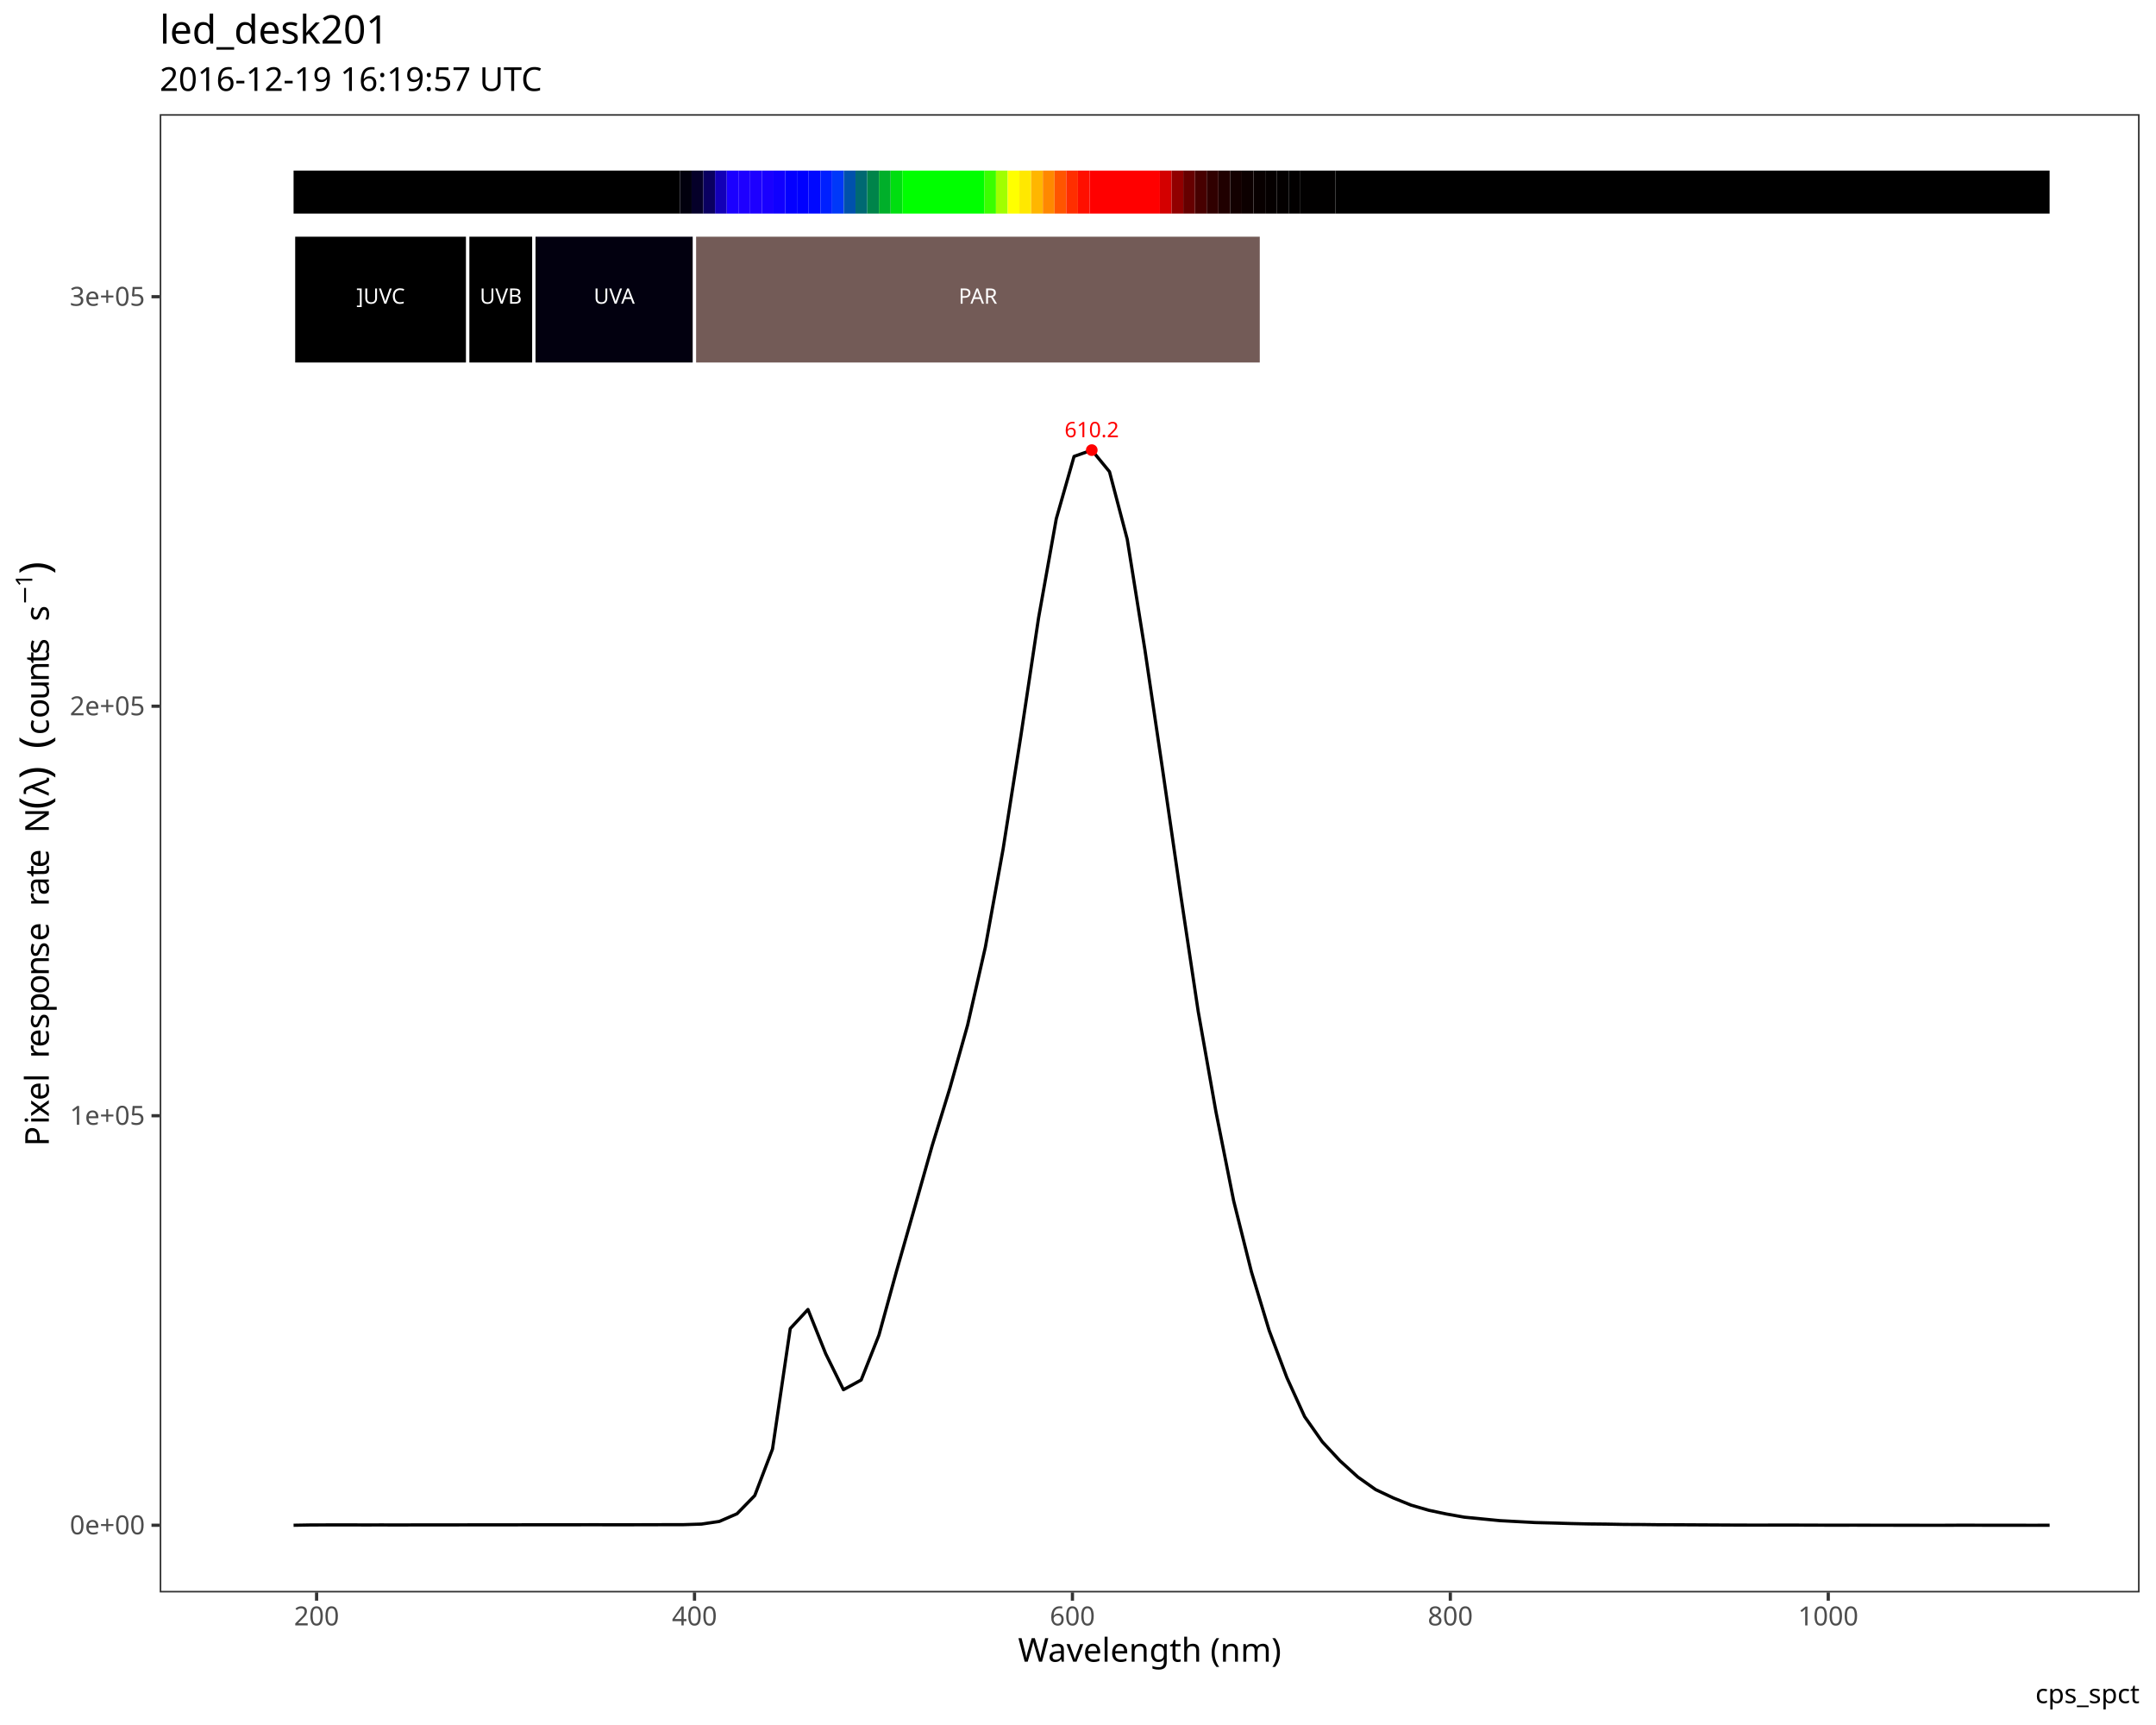
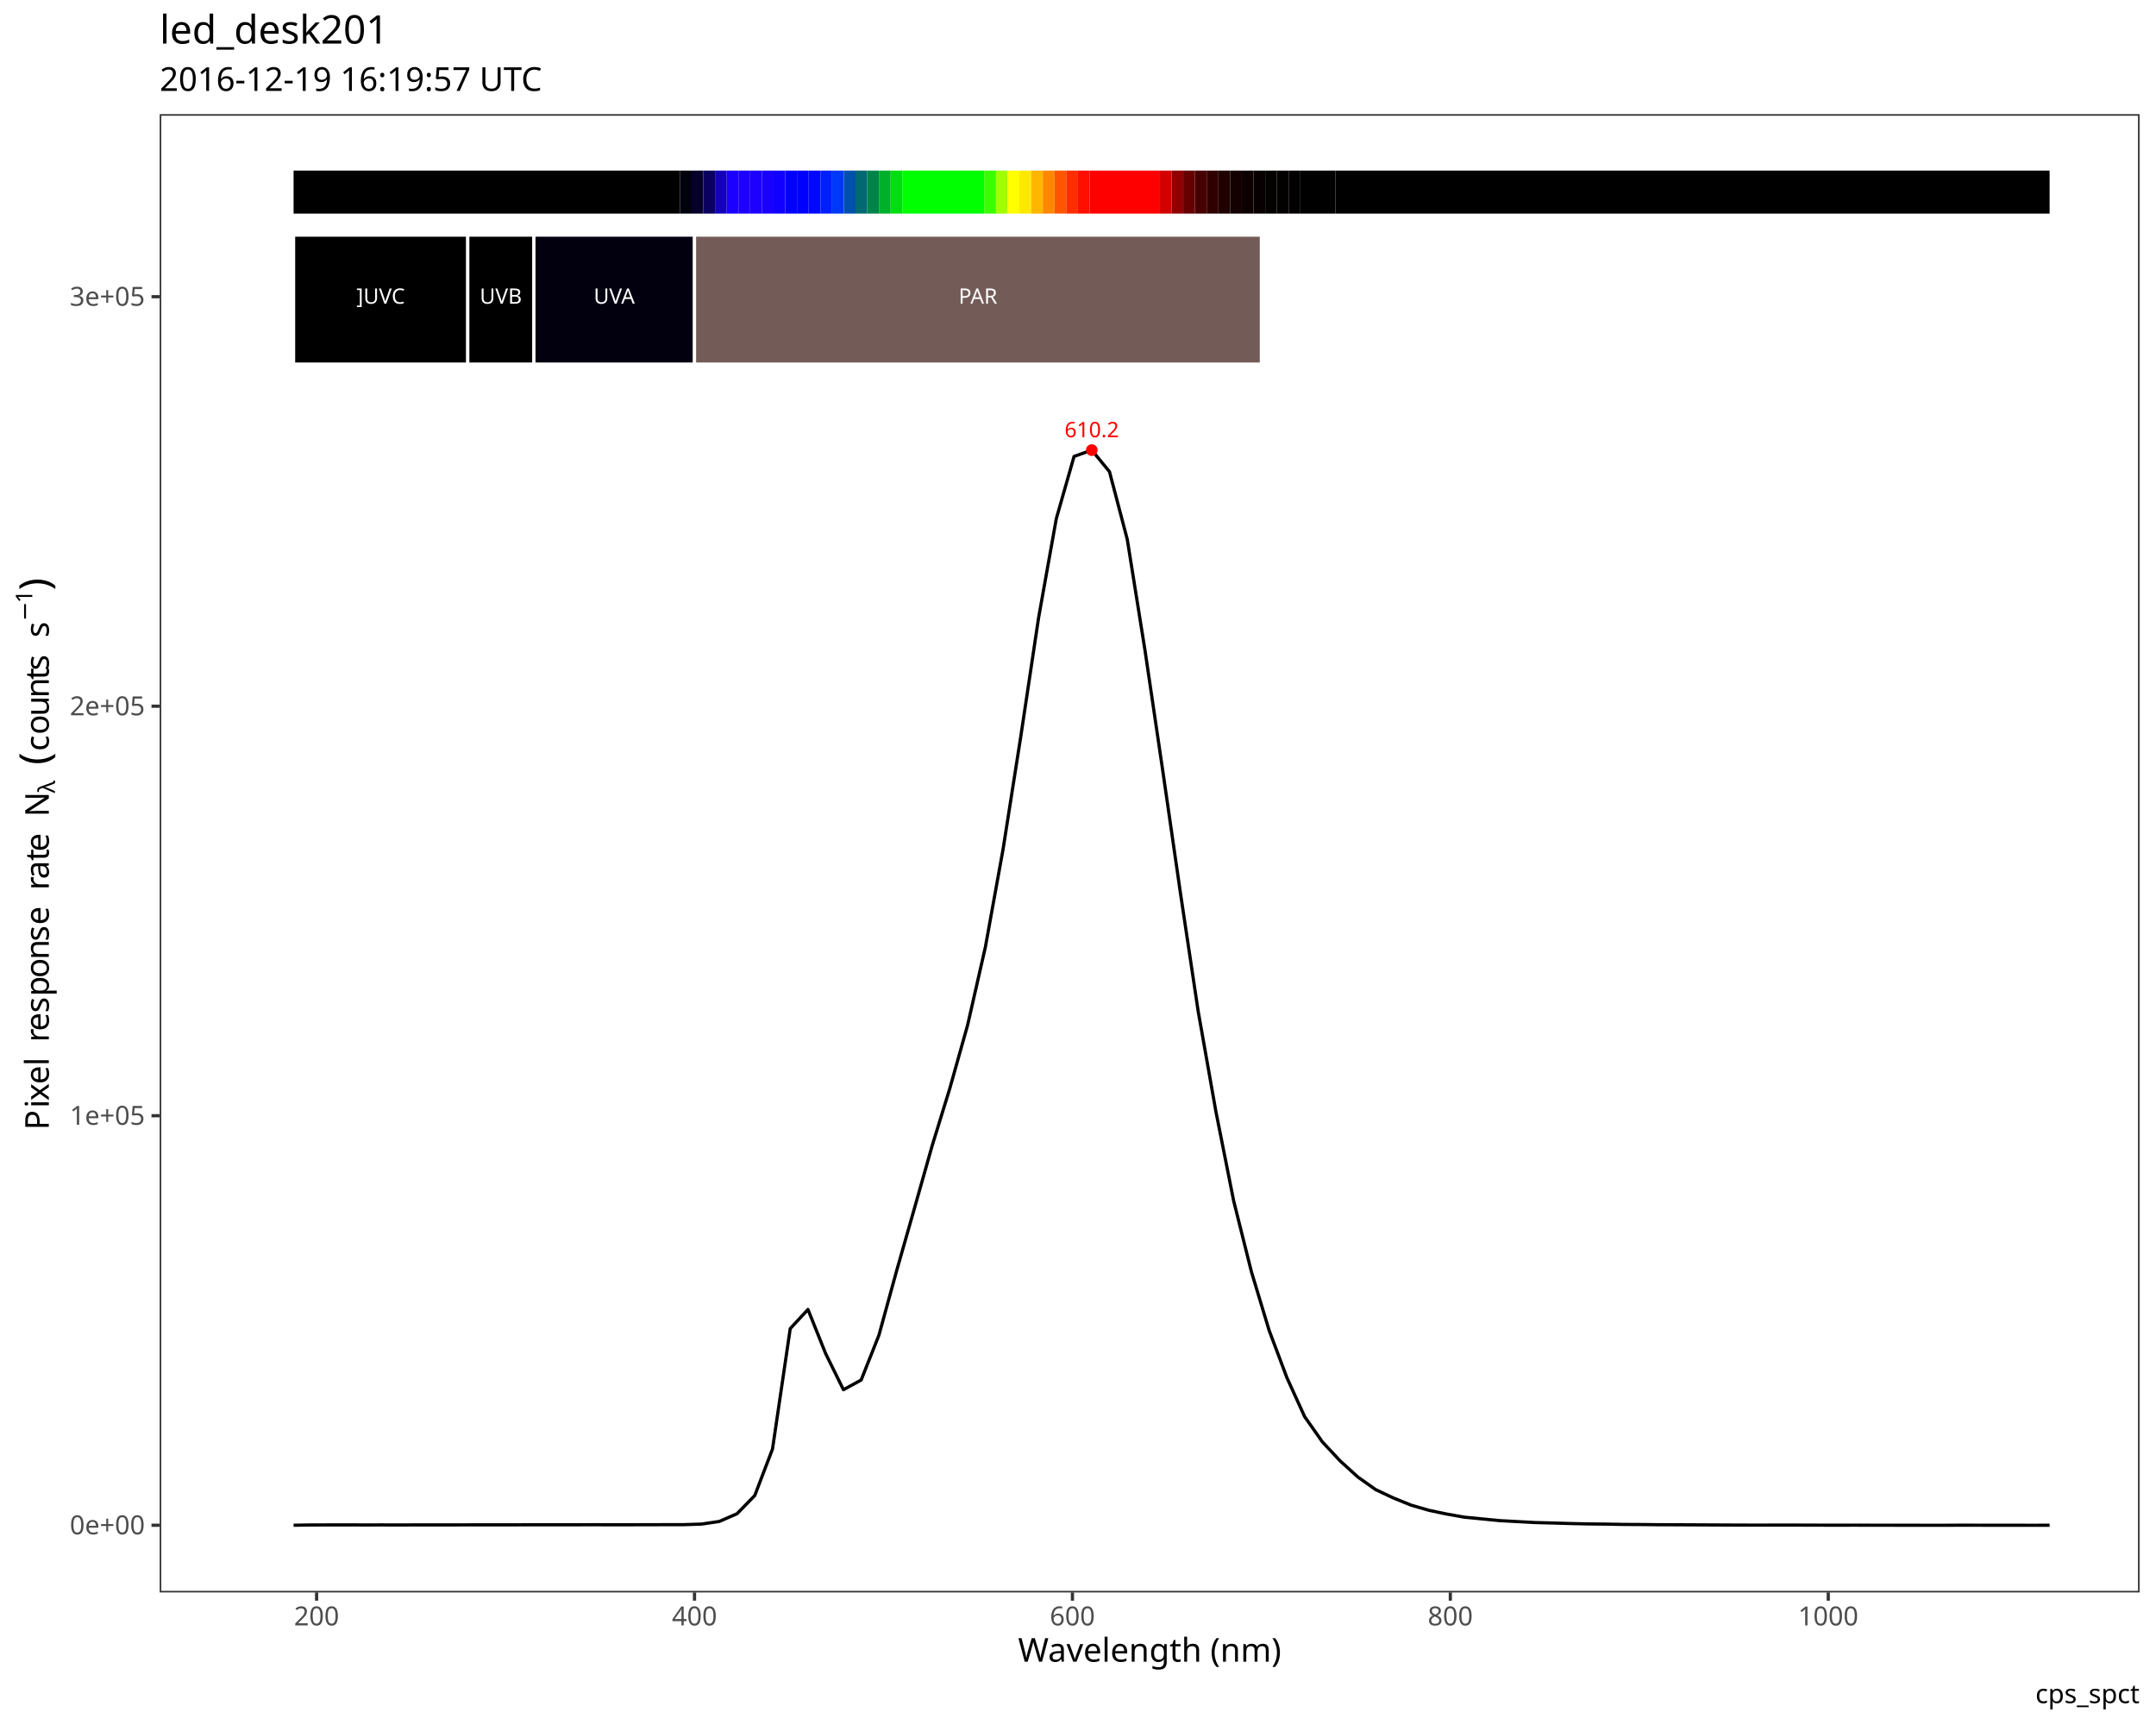
<svg xmlns="http://www.w3.org/2000/svg" class="svglite" data-engine-version="2.0" width="720.00pt" height="576.00pt" viewBox="0 0 720.00 576.00">
  <defs>
    <style type="text/css">
    .svglite line, .svglite polyline, .svglite polygon, .svglite path, .svglite rect, .svglite circle {
      fill: none;
      stroke: #000000;
      stroke-linecap: round;
      stroke-linejoin: round;
      stroke-miterlimit: 10.00;
    }
  </style>
  </defs>
  <rect width="100%" height="100%" style="stroke: none; fill: #FFFFFF;" />
  <defs>
    <clipPath id="cpMC4wMHw3MjAuMDB8MC4wMHw1NzYuMDA=">
      <rect x="0.00" y="0.00" width="720.00" height="576.00" />
    </clipPath>
  </defs>
  <g clip-path="url(#cpMC4wMHw3MjAuMDB8MC4wMHw1NzYuMDA=)">
    <rect x="0.00" y="0.00" width="720.00" height="576.00" style="stroke-width: 1.07; stroke: #FFFFFF; fill: #FFFFFF;" />
  </g>
  <defs>
    <clipPath id="cpNTMuMzN8NzE0LjUyfDM4LjEyfDUzMS43NQ==">
      <rect x="53.33" y="38.12" width="661.19" height="493.63" />
    </clipPath>
  </defs>
  <g clip-path="url(#cpNTMuMzN8NzE0LjUyfDM4LjEyfDUzMS43NQ==)">
    <rect x="53.33" y="38.12" width="661.19" height="493.63" style="stroke-width: 1.07; stroke: none; fill: #FFFFFF;" />
    <polyline points="98.04,509.30 103.97,509.20 109.89,509.19 115.81,509.18 121.74,509.20 127.66,509.19 133.58,509.21 139.51,509.18 145.43,509.18 151.36,509.18 157.28,509.17 163.20,509.17 169.13,509.17 175.05,509.15 180.97,509.15 186.90,509.15 192.82,509.14 198.74,509.13 204.67,509.15 210.59,509.14 216.51,509.13 222.44,509.11 228.36,509.10 234.28,508.91 240.21,508.03 246.13,505.46 252.05,499.39 257.98,483.85 263.90,443.63 269.82,437.25 275.75,452.04 281.67,464.04 287.59,460.80 293.52,445.83 299.44,424.29 305.37,403.50 311.29,382.59 317.21,363.37 323.14,342.27 329.06,316.28 334.98,283.55 340.91,245.80 346.83,206.34 352.75,173.21 358.68,152.41 364.60,150.30 370.52,157.51 376.45,180.09 382.37,217.13 388.29,257.26 394.22,298.27 400.14,337.72 406.06,371.20 411.99,401.01 417.91,424.65 423.83,444.24 429.76,460.02 435.68,473.03 441.60,481.45 447.53,487.81 453.45,493.19 459.38,497.39 465.30,500.18 471.22,502.58 477.15,504.30 483.07,505.55 488.99,506.60 494.92,507.18 500.84,507.76 506.76,508.08 512.69,508.40 518.61,508.55 524.53,508.73 530.46,508.86 536.38,508.92 542.30,509.03 548.23,509.06 554.15,509.13 560.07,509.14 566.00,509.17 571.92,509.20 577.84,509.23 583.77,509.25 589.69,509.25 595.61,509.24 601.54,509.25 607.46,509.27 613.38,509.28 619.31,509.27 625.23,509.29 631.16,509.29 637.08,509.30 643.00,509.31 648.93,509.31 654.85,509.28 660.77,509.29 666.70,509.30 672.62,509.30 678.54,509.31 684.47,509.30 " style="stroke-width: 1.07; stroke-linecap: butt;" />
    <text x="364.60" y="145.99" text-anchor="middle" style="font-size: 7.11px; fill: #FF0000; font-family: sans;" textLength="17.80px" lengthAdjust="spacingAndGlyphs">610.2</text>
    <circle cx="364.60" cy="150.30" r="1.95" style="stroke-width: 0.71; stroke: none; fill: #FF0000;" />
    <rect x="98.04" y="56.96" width="129.01" height="14.36" style="stroke-width: 1.07; stroke: none; stroke-linecap: square; stroke-linejoin: miter; fill: #000000;" />
    <rect x="227.06" y="56.96" width="3.91" height="14.36" style="stroke-width: 1.07; stroke: none; stroke-linecap: square; stroke-linejoin: miter; fill: #01000D;" />
    <rect x="230.97" y="56.96" width="3.91" height="14.36" style="stroke-width: 1.07; stroke: none; stroke-linecap: square; stroke-linejoin: miter; fill: #050029;" />
    <rect x="234.88" y="56.96" width="3.91" height="14.36" style="stroke-width: 1.07; stroke: none; stroke-linecap: square; stroke-linejoin: miter; fill: #0A0060;" />
    <rect x="238.79" y="56.96" width="3.91" height="14.36" style="stroke-width: 1.07; stroke: none; stroke-linecap: square; stroke-linejoin: miter; fill: #1300B7;" />
    <rect x="242.70" y="56.96" width="3.91" height="14.36" style="stroke-width: 1.07; stroke: none; stroke-linecap: square; stroke-linejoin: miter; fill: #1B00FF;" />
    <rect x="246.60" y="56.96" width="3.91" height="14.36" style="stroke-width: 1.07; stroke: none; stroke-linecap: square; stroke-linejoin: miter; fill: #1E00FF;" />
    <rect x="250.51" y="56.96" width="3.91" height="14.36" style="stroke-width: 1.07; stroke: none; stroke-linecap: square; stroke-linejoin: miter; fill: #1D00FF;" />
    <rect x="254.42" y="56.96" width="3.91" height="14.36" style="stroke-width: 1.07; stroke: none; stroke-linecap: square; stroke-linejoin: miter; fill: #1900FF;" />
    <rect x="258.33" y="56.96" width="3.91" height="14.36" style="stroke-width: 1.07; stroke: none; stroke-linecap: square; stroke-linejoin: miter; fill: #1000FF;" />
    <rect x="262.24" y="56.96" width="3.91" height="14.36" style="stroke-width: 1.07; stroke: none; stroke-linecap: square; stroke-linejoin: miter; fill: #0400FF;" />
    <rect x="266.15" y="56.96" width="3.91" height="14.36" style="stroke-width: 1.07; stroke: none; stroke-linecap: square; stroke-linejoin: miter; fill: #0000FF;" />
    <rect x="270.06" y="56.96" width="3.91" height="14.36" style="stroke-width: 1.07; stroke: none; stroke-linecap: square; stroke-linejoin: miter; fill: #0008FF;" />
    <rect x="273.97" y="56.96" width="3.91" height="14.36" style="stroke-width: 1.07; stroke: none; stroke-linecap: square; stroke-linejoin: miter; fill: #001FFF;" />
    <rect x="277.88" y="56.96" width="3.91" height="14.36" style="stroke-width: 1.07; stroke: none; stroke-linecap: square; stroke-linejoin: miter; fill: #0038F9;" />
    <rect x="281.79" y="56.96" width="3.91" height="14.36" style="stroke-width: 1.07; stroke: none; stroke-linecap: square; stroke-linejoin: miter; fill: #0051AC;" />
    <rect x="285.70" y="56.96" width="3.91" height="14.36" style="stroke-width: 1.07; stroke: none; stroke-linecap: square; stroke-linejoin: miter; fill: #006972;" />
    <rect x="289.61" y="56.96" width="3.91" height="14.36" style="stroke-width: 1.07; stroke: none; stroke-linecap: square; stroke-linejoin: miter; fill: #00844A;" />
    <rect x="293.52" y="56.96" width="3.91" height="14.36" style="stroke-width: 1.07; stroke: none; stroke-linecap: square; stroke-linejoin: miter; fill: #00AF2A;" />
    <rect x="297.43" y="56.96" width="3.91" height="14.36" style="stroke-width: 1.07; stroke: none; stroke-linecap: square; stroke-linejoin: miter; fill: #00DE10;" />
    <rect x="301.34" y="56.96" width="27.37" height="14.36" style="stroke-width: 1.07; stroke: none; stroke-linecap: square; stroke-linejoin: miter; fill: #00FF00;" />
    <rect x="328.70" y="56.96" width="3.91" height="14.36" style="stroke-width: 1.07; stroke: none; stroke-linecap: square; stroke-linejoin: miter; fill: #3AFF00;" />
    <rect x="332.61" y="56.96" width="3.91" height="14.36" style="stroke-width: 1.07; stroke: none; stroke-linecap: square; stroke-linejoin: miter; fill: #A0FF00;" />
    <rect x="336.52" y="56.96" width="3.91" height="14.36" style="stroke-width: 1.07; stroke: none; stroke-linecap: square; stroke-linejoin: miter; fill: #FFFF00;" />
    <rect x="340.43" y="56.96" width="3.91" height="14.36" style="stroke-width: 1.07; stroke: none; stroke-linecap: square; stroke-linejoin: miter; fill: #FFE800;" />
    <rect x="344.34" y="56.96" width="3.91" height="14.36" style="stroke-width: 1.07; stroke: none; stroke-linecap: square; stroke-linejoin: miter; fill: #FFB600;" />
    <rect x="348.25" y="56.96" width="3.91" height="14.36" style="stroke-width: 1.07; stroke: none; stroke-linecap: square; stroke-linejoin: miter; fill: #FF8800;" />
    <rect x="352.16" y="56.96" width="3.91" height="14.36" style="stroke-width: 1.07; stroke: none; stroke-linecap: square; stroke-linejoin: miter; fill: #FF5500;" />
    <rect x="356.07" y="56.96" width="3.91" height="14.36" style="stroke-width: 1.07; stroke: none; stroke-linecap: square; stroke-linejoin: miter; fill: #FF2E00;" />
    <rect x="359.98" y="56.96" width="3.91" height="14.36" style="stroke-width: 1.07; stroke: none; stroke-linecap: square; stroke-linejoin: miter; fill: #FF0F00;" />
    <rect x="363.89" y="56.96" width="23.46" height="14.36" style="stroke-width: 1.07; stroke: none; stroke-linecap: square; stroke-linejoin: miter; fill: #FF0000;" />
    <rect x="387.35" y="56.96" width="3.91" height="14.36" style="stroke-width: 1.07; stroke: none; stroke-linecap: square; stroke-linejoin: miter; fill: #D40000;" />
    <rect x="391.26" y="56.96" width="3.91" height="14.36" style="stroke-width: 1.07; stroke: none; stroke-linecap: square; stroke-linejoin: miter; fill: #910000;" />
    <rect x="395.16" y="56.96" width="3.91" height="14.36" style="stroke-width: 1.07; stroke: none; stroke-linecap: square; stroke-linejoin: miter; fill: #660000;" />
    <rect x="399.07" y="56.96" width="3.91" height="14.36" style="stroke-width: 1.07; stroke: none; stroke-linecap: square; stroke-linejoin: miter; fill: #470000;" />
    <rect x="402.98" y="56.96" width="3.91" height="14.36" style="stroke-width: 1.07; stroke: none; stroke-linecap: square; stroke-linejoin: miter; fill: #300000;" />
    <rect x="406.89" y="56.96" width="3.91" height="14.36" style="stroke-width: 1.07; stroke: none; stroke-linecap: square; stroke-linejoin: miter; fill: #200000;" />
    <rect x="410.80" y="56.96" width="3.91" height="14.36" style="stroke-width: 1.07; stroke: none; stroke-linecap: square; stroke-linejoin: miter; fill: #130000;" />
    <rect x="414.71" y="56.96" width="3.91" height="14.36" style="stroke-width: 1.07; stroke: none; stroke-linecap: square; stroke-linejoin: miter; fill: #0C0000;" />
    <rect x="418.62" y="56.96" width="3.91" height="14.36" style="stroke-width: 1.07; stroke: none; stroke-linecap: square; stroke-linejoin: miter; fill: #080000;" />
    <rect x="422.53" y="56.96" width="3.91" height="14.36" style="stroke-width: 1.07; stroke: none; stroke-linecap: square; stroke-linejoin: miter; fill: #050000;" />
    <rect x="426.44" y="56.96" width="3.91" height="14.36" style="stroke-width: 1.07; stroke: none; stroke-linecap: square; stroke-linejoin: miter; fill: #030000;" />
    <rect x="430.35" y="56.96" width="3.91" height="14.36" style="stroke-width: 1.07; stroke: none; stroke-linecap: square; stroke-linejoin: miter; fill: #020000;" />
    <rect x="434.26" y="56.96" width="11.73" height="14.36" style="stroke-width: 1.07; stroke: none; stroke-linecap: square; stroke-linejoin: miter; fill: #010000;" />
    <rect x="445.99" y="56.96" width="238.48" height="14.36" style="stroke-width: 1.07; stroke: none; stroke-linecap: square; stroke-linejoin: miter; fill: #000000;" />
    <rect x="98.04" y="78.50" width="58.17" height="43.08" style="stroke-width: 1.07; stroke: #FFFFFF; stroke-linecap: square; stroke-linejoin: miter; fill: #000000;" />
    <rect x="156.21" y="78.50" width="22.09" height="43.08" style="stroke-width: 1.07; stroke: #FFFFFF; stroke-linecap: square; stroke-linejoin: miter; fill: #000000;" />
    <rect x="178.30" y="78.50" width="53.64" height="43.08" style="stroke-width: 1.07; stroke: #FFFFFF; stroke-linecap: square; stroke-linejoin: miter; fill: #02000F;" />
    <rect x="231.93" y="78.50" width="189.31" height="43.08" style="stroke-width: 1.07; stroke: #FFFFFF; stroke-linecap: square; stroke-linejoin: miter; fill: #735B57;" />
    <text x="127.13" y="101.41" text-anchor="middle" style="font-size: 7.11px; fill: #FFFFFF; font-family: sans;" textLength="17.00px" lengthAdjust="spacingAndGlyphs">]UVC</text>
    <text x="167.25" y="101.41" text-anchor="middle" style="font-size: 7.11px; fill: #FFFFFF; font-family: sans;" textLength="14.63px" lengthAdjust="spacingAndGlyphs">UVB</text>
    <text x="205.12" y="101.41" text-anchor="middle" style="font-size: 7.11px; fill: #FFFFFF; font-family: sans;" textLength="14.63px" lengthAdjust="spacingAndGlyphs">UVA</text>
    <text x="326.59" y="101.41" text-anchor="middle" style="font-size: 7.11px; fill: #FFFFFF; font-family: sans;" textLength="14.63px" lengthAdjust="spacingAndGlyphs">PAR</text>
    <rect x="53.33" y="38.12" width="661.19" height="493.63" style="stroke-width: 1.07; stroke: #333333;" />
  </g>
  <g clip-path="url(#cpMC4wMHw3MjAuMDB8MC4wMHw1NzYuMDA=)">
    <text x="48.40" y="512.32" text-anchor="end" style="font-size: 8.80px; fill: #4D4D4D; font-family: sans;" textLength="24.72px" lengthAdjust="spacingAndGlyphs">0e+00</text>
    <text x="48.40" y="375.58" text-anchor="end" style="font-size: 8.80px; fill: #4D4D4D; font-family: sans;" textLength="24.72px" lengthAdjust="spacingAndGlyphs">1e+05</text>
    <text x="48.40" y="238.84" text-anchor="end" style="font-size: 8.80px; fill: #4D4D4D; font-family: sans;" textLength="24.72px" lengthAdjust="spacingAndGlyphs">2e+05</text>
    <text x="48.40" y="102.10" text-anchor="end" style="font-size: 8.80px; fill: #4D4D4D; font-family: sans;" textLength="24.72px" lengthAdjust="spacingAndGlyphs">3e+05</text>
    <polyline points="50.59,509.30 53.33,509.30 " style="stroke-width: 1.07; stroke: #333333; stroke-linecap: butt;" />
    <polyline points="50.59,372.55 53.33,372.55 " style="stroke-width: 1.07; stroke: #333333; stroke-linecap: butt;" />
    <polyline points="50.59,235.81 53.33,235.81 " style="stroke-width: 1.07; stroke: #333333; stroke-linecap: butt;" />
    <polyline points="50.59,99.07 53.33,99.07 " style="stroke-width: 1.07; stroke: #333333; stroke-linecap: butt;" />
    <polyline points="105.73,534.49 105.73,531.75 " style="stroke-width: 1.07; stroke: #333333; stroke-linecap: butt;" />
    <polyline points="231.93,534.49 231.93,531.75 " style="stroke-width: 1.07; stroke: #333333; stroke-linecap: butt;" />
    <polyline points="358.14,534.49 358.14,531.75 " style="stroke-width: 1.07; stroke: #333333; stroke-linecap: butt;" />
    <polyline points="484.34,534.49 484.34,531.75 " style="stroke-width: 1.07; stroke: #333333; stroke-linecap: butt;" />
    <polyline points="610.55,534.49 610.55,531.75 " style="stroke-width: 1.07; stroke: #333333; stroke-linecap: butt;" />
    <text x="105.73" y="542.74" text-anchor="middle" style="font-size: 8.80px; fill: #4D4D4D; font-family: sans;" textLength="14.68px" lengthAdjust="spacingAndGlyphs">200</text>
    <text x="231.93" y="542.74" text-anchor="middle" style="font-size: 8.80px; fill: #4D4D4D; font-family: sans;" textLength="14.68px" lengthAdjust="spacingAndGlyphs">400</text>
    <text x="358.14" y="542.74" text-anchor="middle" style="font-size: 8.80px; fill: #4D4D4D; font-family: sans;" textLength="14.68px" lengthAdjust="spacingAndGlyphs">600</text>
    <text x="484.34" y="542.74" text-anchor="middle" style="font-size: 8.80px; fill: #4D4D4D; font-family: sans;" textLength="14.68px" lengthAdjust="spacingAndGlyphs">800</text>
    <text x="610.55" y="542.74" text-anchor="middle" style="font-size: 8.80px; fill: #4D4D4D; font-family: sans;" textLength="19.58px" lengthAdjust="spacingAndGlyphs">1000</text>
    <text x="383.93" y="554.87" text-anchor="middle" style="font-size: 11.00px; font-family: sans;" textLength="83.76px" lengthAdjust="spacingAndGlyphs">Wavelength (nm)</text>
-     <text transform="translate(16.30,382.75) rotate(-90)" style="font-size: 11.00px; font-family: sans;" textLength="7.34px" lengthAdjust="spacingAndGlyphs">P</text>
-     <text transform="translate(16.30,375.41) rotate(-90)" style="font-size: 11.00px; font-family: sans;" textLength="2.44px" lengthAdjust="spacingAndGlyphs">i</text>
-     <text transform="translate(16.30,372.96) rotate(-90)" style="font-size: 11.00px; font-family: sans;" textLength="5.50px" lengthAdjust="spacingAndGlyphs">x</text>
-     <text transform="translate(16.30,367.46) rotate(-90)" style="font-size: 11.00px; font-family: sans;" textLength="6.12px" lengthAdjust="spacingAndGlyphs">e</text>
-     <text transform="translate(16.30,361.34) rotate(-90)" style="font-size: 11.00px; font-family: sans;" textLength="2.44px" lengthAdjust="spacingAndGlyphs">l</text>
-     <text transform="translate(16.30,358.90) rotate(-90)" style="font-size: 11.00px; font-family: sans;" textLength="2.75px" lengthAdjust="spacingAndGlyphs"> </text>
-     <text transform="translate(16.30,356.15) rotate(-90)" style="font-size: 11.00px; font-family: sans;" textLength="2.75px" lengthAdjust="spacingAndGlyphs"> </text>
-     <text transform="translate(16.30,353.39) rotate(-90)" style="font-size: 11.00px; font-family: sans;" textLength="3.66px" lengthAdjust="spacingAndGlyphs">r</text>
-     <text transform="translate(16.30,349.73) rotate(-90)" style="font-size: 11.00px; font-family: sans;" textLength="6.12px" lengthAdjust="spacingAndGlyphs">e</text>
-     <text transform="translate(16.30,343.61) rotate(-90)" style="font-size: 11.00px; font-family: sans;" textLength="5.50px" lengthAdjust="spacingAndGlyphs">s</text>
-     <text transform="translate(16.30,338.11) rotate(-90)" style="font-size: 11.00px; font-family: sans;" textLength="6.12px" lengthAdjust="spacingAndGlyphs">p</text>
-     <text transform="translate(16.30,331.99) rotate(-90)" style="font-size: 11.00px; font-family: sans;" textLength="6.12px" lengthAdjust="spacingAndGlyphs">o</text>
-     <text transform="translate(16.30,325.87) rotate(-90)" style="font-size: 11.00px; font-family: sans;" textLength="6.12px" lengthAdjust="spacingAndGlyphs">n</text>
-     <text transform="translate(16.30,319.75) rotate(-90)" style="font-size: 11.00px; font-family: sans;" textLength="5.50px" lengthAdjust="spacingAndGlyphs">s</text>
-     <text transform="translate(16.30,314.25) rotate(-90)" style="font-size: 11.00px; font-family: sans;" textLength="6.12px" lengthAdjust="spacingAndGlyphs">e</text>
-     <text transform="translate(16.30,308.13) rotate(-90)" style="font-size: 11.00px; font-family: sans;" textLength="2.75px" lengthAdjust="spacingAndGlyphs"> </text>
-     <text transform="translate(16.30,305.38) rotate(-90)" style="font-size: 11.00px; font-family: sans;" textLength="2.75px" lengthAdjust="spacingAndGlyphs"> </text>
-     <text transform="translate(16.30,302.63) rotate(-90)" style="font-size: 11.00px; font-family: sans;" textLength="3.66px" lengthAdjust="spacingAndGlyphs">r</text>
-     <text transform="translate(16.30,298.96) rotate(-90)" style="font-size: 11.00px; font-family: sans;" textLength="6.12px" lengthAdjust="spacingAndGlyphs">a</text>
-     <text transform="translate(16.30,292.85) rotate(-90)" style="font-size: 11.00px; font-family: sans;" textLength="3.06px" lengthAdjust="spacingAndGlyphs">t</text>
-     <text transform="translate(16.30,289.79) rotate(-90)" style="font-size: 11.00px; font-family: sans;" textLength="6.12px" lengthAdjust="spacingAndGlyphs">e</text>
-     <text transform="translate(16.30,283.67) rotate(-90)" style="font-size: 11.00px; font-family: sans;" textLength="2.75px" lengthAdjust="spacingAndGlyphs"> </text>
-     <text transform="translate(16.30,280.92) rotate(-90)" style="font-size: 11.00px; font-family: sans;" textLength="2.75px" lengthAdjust="spacingAndGlyphs"> </text>
-     <text transform="translate(16.30,278.17) rotate(-90)" style="font-size: 11.00px; font-family: sans;" textLength="7.95px" lengthAdjust="spacingAndGlyphs">N</text>
-     <text transform="translate(16.30,270.22) rotate(-90)" style="font-size: 13.75px; font-family: sans;" textLength="4.58px" lengthAdjust="spacingAndGlyphs">(</text>
-     <text transform="translate(16.30,265.64) rotate(-90)" style="font-size: 11.00px; font-family: sans;" textLength="5.60px" lengthAdjust="spacingAndGlyphs">λ</text>
-     <text transform="translate(16.30,260.04) rotate(-90)" style="font-size: 13.75px; font-family: sans;" textLength="4.57px" lengthAdjust="spacingAndGlyphs">)</text>
-     <text transform="translate(16.30,255.47) rotate(-90)" style="font-size: 11.00px; font-family: sans;" textLength="2.75px" lengthAdjust="spacingAndGlyphs"> </text>
-     <text transform="translate(16.30,252.72) rotate(-90)" style="font-size: 11.00px; font-family: sans;" textLength="2.75px" lengthAdjust="spacingAndGlyphs"> </text>
-     <text transform="translate(16.30,249.96) rotate(-90)" style="font-size: 13.75px; font-family: sans;" textLength="4.58px" lengthAdjust="spacingAndGlyphs">(</text>
-     <text transform="translate(16.30,245.39) rotate(-90)" style="font-size: 11.00px; font-family: sans;" textLength="5.50px" lengthAdjust="spacingAndGlyphs">c</text>
-     <text transform="translate(16.30,239.88) rotate(-90)" style="font-size: 11.00px; font-family: sans;" textLength="6.12px" lengthAdjust="spacingAndGlyphs">o</text>
-     <text transform="translate(16.30,233.76) rotate(-90)" style="font-size: 11.00px; font-family: sans;" textLength="6.12px" lengthAdjust="spacingAndGlyphs">u</text>
-     <text transform="translate(16.30,227.65) rotate(-90)" style="font-size: 11.00px; font-family: sans;" textLength="6.12px" lengthAdjust="spacingAndGlyphs">n</text>
-     <text transform="translate(16.30,221.53) rotate(-90)" style="font-size: 11.00px; font-family: sans;" textLength="3.06px" lengthAdjust="spacingAndGlyphs">t</text>
-     <text transform="translate(16.30,218.47) rotate(-90)" style="font-size: 11.00px; font-family: sans;" textLength="5.50px" lengthAdjust="spacingAndGlyphs">s</text>
-     <text transform="translate(16.30,212.97) rotate(-90)" style="font-size: 11.00px; font-family: sans;" textLength="2.75px" lengthAdjust="spacingAndGlyphs"> </text>
-     <text transform="translate(16.30,210.21) rotate(-90)" style="font-size: 11.00px; font-family: sans;" textLength="2.75px" lengthAdjust="spacingAndGlyphs"> </text>
-     <text transform="translate(16.30,207.46) rotate(-90)" style="font-size: 11.00px; font-family: sans;" textLength="5.50px" lengthAdjust="spacingAndGlyphs">s</text>
-     <text transform="translate(10.78,201.96) rotate(-90)" style="font-size: 7.70px; font-family: sans;" textLength="5.98px" lengthAdjust="spacingAndGlyphs">−</text>
-     <text transform="translate(10.78,195.97) rotate(-90)" style="font-size: 7.70px; font-family: sans;" textLength="4.28px" lengthAdjust="spacingAndGlyphs">1</text>
-     <text transform="translate(16.30,191.69) rotate(-90)" style="font-size: 13.75px; font-family: sans;" textLength="4.57px" lengthAdjust="spacingAndGlyphs">)</text>
+     <text transform="translate(16.30,377.33) rotate(-90)" style="font-size: 11.00px; font-family: sans;" textLength="7.34px" lengthAdjust="spacingAndGlyphs">P</text>
+     <text transform="translate(16.30,369.99) rotate(-90)" style="font-size: 11.00px; font-family: sans;" textLength="2.44px" lengthAdjust="spacingAndGlyphs">i</text>
+     <text transform="translate(16.30,367.55) rotate(-90)" style="font-size: 11.00px; font-family: sans;" textLength="5.50px" lengthAdjust="spacingAndGlyphs">x</text>
+     <text transform="translate(16.30,362.04) rotate(-90)" style="font-size: 11.00px; font-family: sans;" textLength="6.12px" lengthAdjust="spacingAndGlyphs">e</text>
+     <text transform="translate(16.30,355.93) rotate(-90)" style="font-size: 11.00px; font-family: sans;" textLength="2.44px" lengthAdjust="spacingAndGlyphs">l</text>
+     <text transform="translate(16.30,353.48) rotate(-90)" style="font-size: 11.00px; font-family: sans;" textLength="2.75px" lengthAdjust="spacingAndGlyphs"> </text>
+     <text transform="translate(16.30,350.73) rotate(-90)" style="font-size: 11.00px; font-family: sans;" textLength="2.75px" lengthAdjust="spacingAndGlyphs"> </text>
+     <text transform="translate(16.30,347.98) rotate(-90)" style="font-size: 11.00px; font-family: sans;" textLength="3.66px" lengthAdjust="spacingAndGlyphs">r</text>
+     <text transform="translate(16.30,344.32) rotate(-90)" style="font-size: 11.00px; font-family: sans;" textLength="6.12px" lengthAdjust="spacingAndGlyphs">e</text>
+     <text transform="translate(16.30,338.20) rotate(-90)" style="font-size: 11.00px; font-family: sans;" textLength="5.50px" lengthAdjust="spacingAndGlyphs">s</text>
+     <text transform="translate(16.30,332.69) rotate(-90)" style="font-size: 11.00px; font-family: sans;" textLength="6.12px" lengthAdjust="spacingAndGlyphs">p</text>
+     <text transform="translate(16.30,326.58) rotate(-90)" style="font-size: 11.00px; font-family: sans;" textLength="6.12px" lengthAdjust="spacingAndGlyphs">o</text>
+     <text transform="translate(16.30,320.46) rotate(-90)" style="font-size: 11.00px; font-family: sans;" textLength="6.12px" lengthAdjust="spacingAndGlyphs">n</text>
+     <text transform="translate(16.30,314.34) rotate(-90)" style="font-size: 11.00px; font-family: sans;" textLength="5.50px" lengthAdjust="spacingAndGlyphs">s</text>
+     <text transform="translate(16.30,308.84) rotate(-90)" style="font-size: 11.00px; font-family: sans;" textLength="6.12px" lengthAdjust="spacingAndGlyphs">e</text>
+     <text transform="translate(16.30,302.72) rotate(-90)" style="font-size: 11.00px; font-family: sans;" textLength="2.75px" lengthAdjust="spacingAndGlyphs"> </text>
+     <text transform="translate(16.30,299.96) rotate(-90)" style="font-size: 11.00px; font-family: sans;" textLength="2.75px" lengthAdjust="spacingAndGlyphs"> </text>
+     <text transform="translate(16.30,297.21) rotate(-90)" style="font-size: 11.00px; font-family: sans;" textLength="3.66px" lengthAdjust="spacingAndGlyphs">r</text>
+     <text transform="translate(16.30,293.55) rotate(-90)" style="font-size: 11.00px; font-family: sans;" textLength="6.12px" lengthAdjust="spacingAndGlyphs">a</text>
+     <text transform="translate(16.30,287.43) rotate(-90)" style="font-size: 11.00px; font-family: sans;" textLength="3.06px" lengthAdjust="spacingAndGlyphs">t</text>
+     <text transform="translate(16.30,284.38) rotate(-90)" style="font-size: 11.00px; font-family: sans;" textLength="6.12px" lengthAdjust="spacingAndGlyphs">e</text>
+     <text transform="translate(16.30,278.26) rotate(-90)" style="font-size: 11.00px; font-family: sans;" textLength="2.75px" lengthAdjust="spacingAndGlyphs"> </text>
+     <text transform="translate(16.30,275.51) rotate(-90)" style="font-size: 11.00px; font-family: sans;" textLength="2.75px" lengthAdjust="spacingAndGlyphs"> </text>
+     <text transform="translate(16.30,272.75) rotate(-90)" style="font-size: 11.00px; font-family: sans;" textLength="7.95px" lengthAdjust="spacingAndGlyphs">N</text>
+     <text transform="translate(18.34,264.81) rotate(-90)" style="font-size: 7.70px; font-family: sans;" textLength="3.92px" lengthAdjust="spacingAndGlyphs">λ</text>
+     <text transform="translate(16.30,260.88) rotate(-90)" style="font-size: 11.00px; font-family: sans;" textLength="2.75px" lengthAdjust="spacingAndGlyphs"> </text>
+     <text transform="translate(16.30,258.13) rotate(-90)" style="font-size: 11.00px; font-family: sans;" textLength="2.75px" lengthAdjust="spacingAndGlyphs"> </text>
+     <text transform="translate(16.30,255.38) rotate(-90)" style="font-size: 13.75px; font-family: sans;" textLength="4.58px" lengthAdjust="spacingAndGlyphs">(</text>
+     <text transform="translate(16.30,250.80) rotate(-90)" style="font-size: 11.00px; font-family: sans;" textLength="5.50px" lengthAdjust="spacingAndGlyphs">c</text>
+     <text transform="translate(16.30,245.30) rotate(-90)" style="font-size: 11.00px; font-family: sans;" textLength="6.12px" lengthAdjust="spacingAndGlyphs">o</text>
+     <text transform="translate(16.30,239.18) rotate(-90)" style="font-size: 11.00px; font-family: sans;" textLength="6.12px" lengthAdjust="spacingAndGlyphs">u</text>
+     <text transform="translate(16.30,233.06) rotate(-90)" style="font-size: 11.00px; font-family: sans;" textLength="6.12px" lengthAdjust="spacingAndGlyphs">n</text>
+     <text transform="translate(16.30,226.94) rotate(-90)" style="font-size: 11.00px; font-family: sans;" textLength="3.06px" lengthAdjust="spacingAndGlyphs">t</text>
+     <text transform="translate(16.30,223.89) rotate(-90)" style="font-size: 11.00px; font-family: sans;" textLength="5.50px" lengthAdjust="spacingAndGlyphs">s</text>
+     <text transform="translate(16.30,218.38) rotate(-90)" style="font-size: 11.00px; font-family: sans;" textLength="2.75px" lengthAdjust="spacingAndGlyphs"> </text>
+     <text transform="translate(16.30,215.63) rotate(-90)" style="font-size: 11.00px; font-family: sans;" textLength="2.75px" lengthAdjust="spacingAndGlyphs"> </text>
+     <text transform="translate(16.30,212.88) rotate(-90)" style="font-size: 11.00px; font-family: sans;" textLength="5.50px" lengthAdjust="spacingAndGlyphs">s</text>
+     <text transform="translate(10.78,207.37) rotate(-90)" style="font-size: 7.70px; font-family: sans;" textLength="5.98px" lengthAdjust="spacingAndGlyphs">−</text>
+     <text transform="translate(10.78,201.39) rotate(-90)" style="font-size: 7.70px; font-family: sans;" textLength="4.28px" lengthAdjust="spacingAndGlyphs">1</text>
+     <text transform="translate(16.30,197.11) rotate(-90)" style="font-size: 13.75px; font-family: sans;" textLength="4.57px" lengthAdjust="spacingAndGlyphs">)</text>
    <text x="53.33" y="30.35" style="font-size: 11.00px; font-family: sans;" textLength="127.82px" lengthAdjust="spacingAndGlyphs">2016-12-19 16:19:57 UTC</text>
    <text x="53.33" y="14.56" style="font-size: 13.20px; font-family: sans;" textLength="74.88px" lengthAdjust="spacingAndGlyphs">led_desk201</text>
    <text x="714.52" y="568.69" text-anchor="end" style="font-size: 8.80px; font-family: sans;" textLength="34.74px" lengthAdjust="spacingAndGlyphs">cps_spct</text>
  </g>
</svg>
